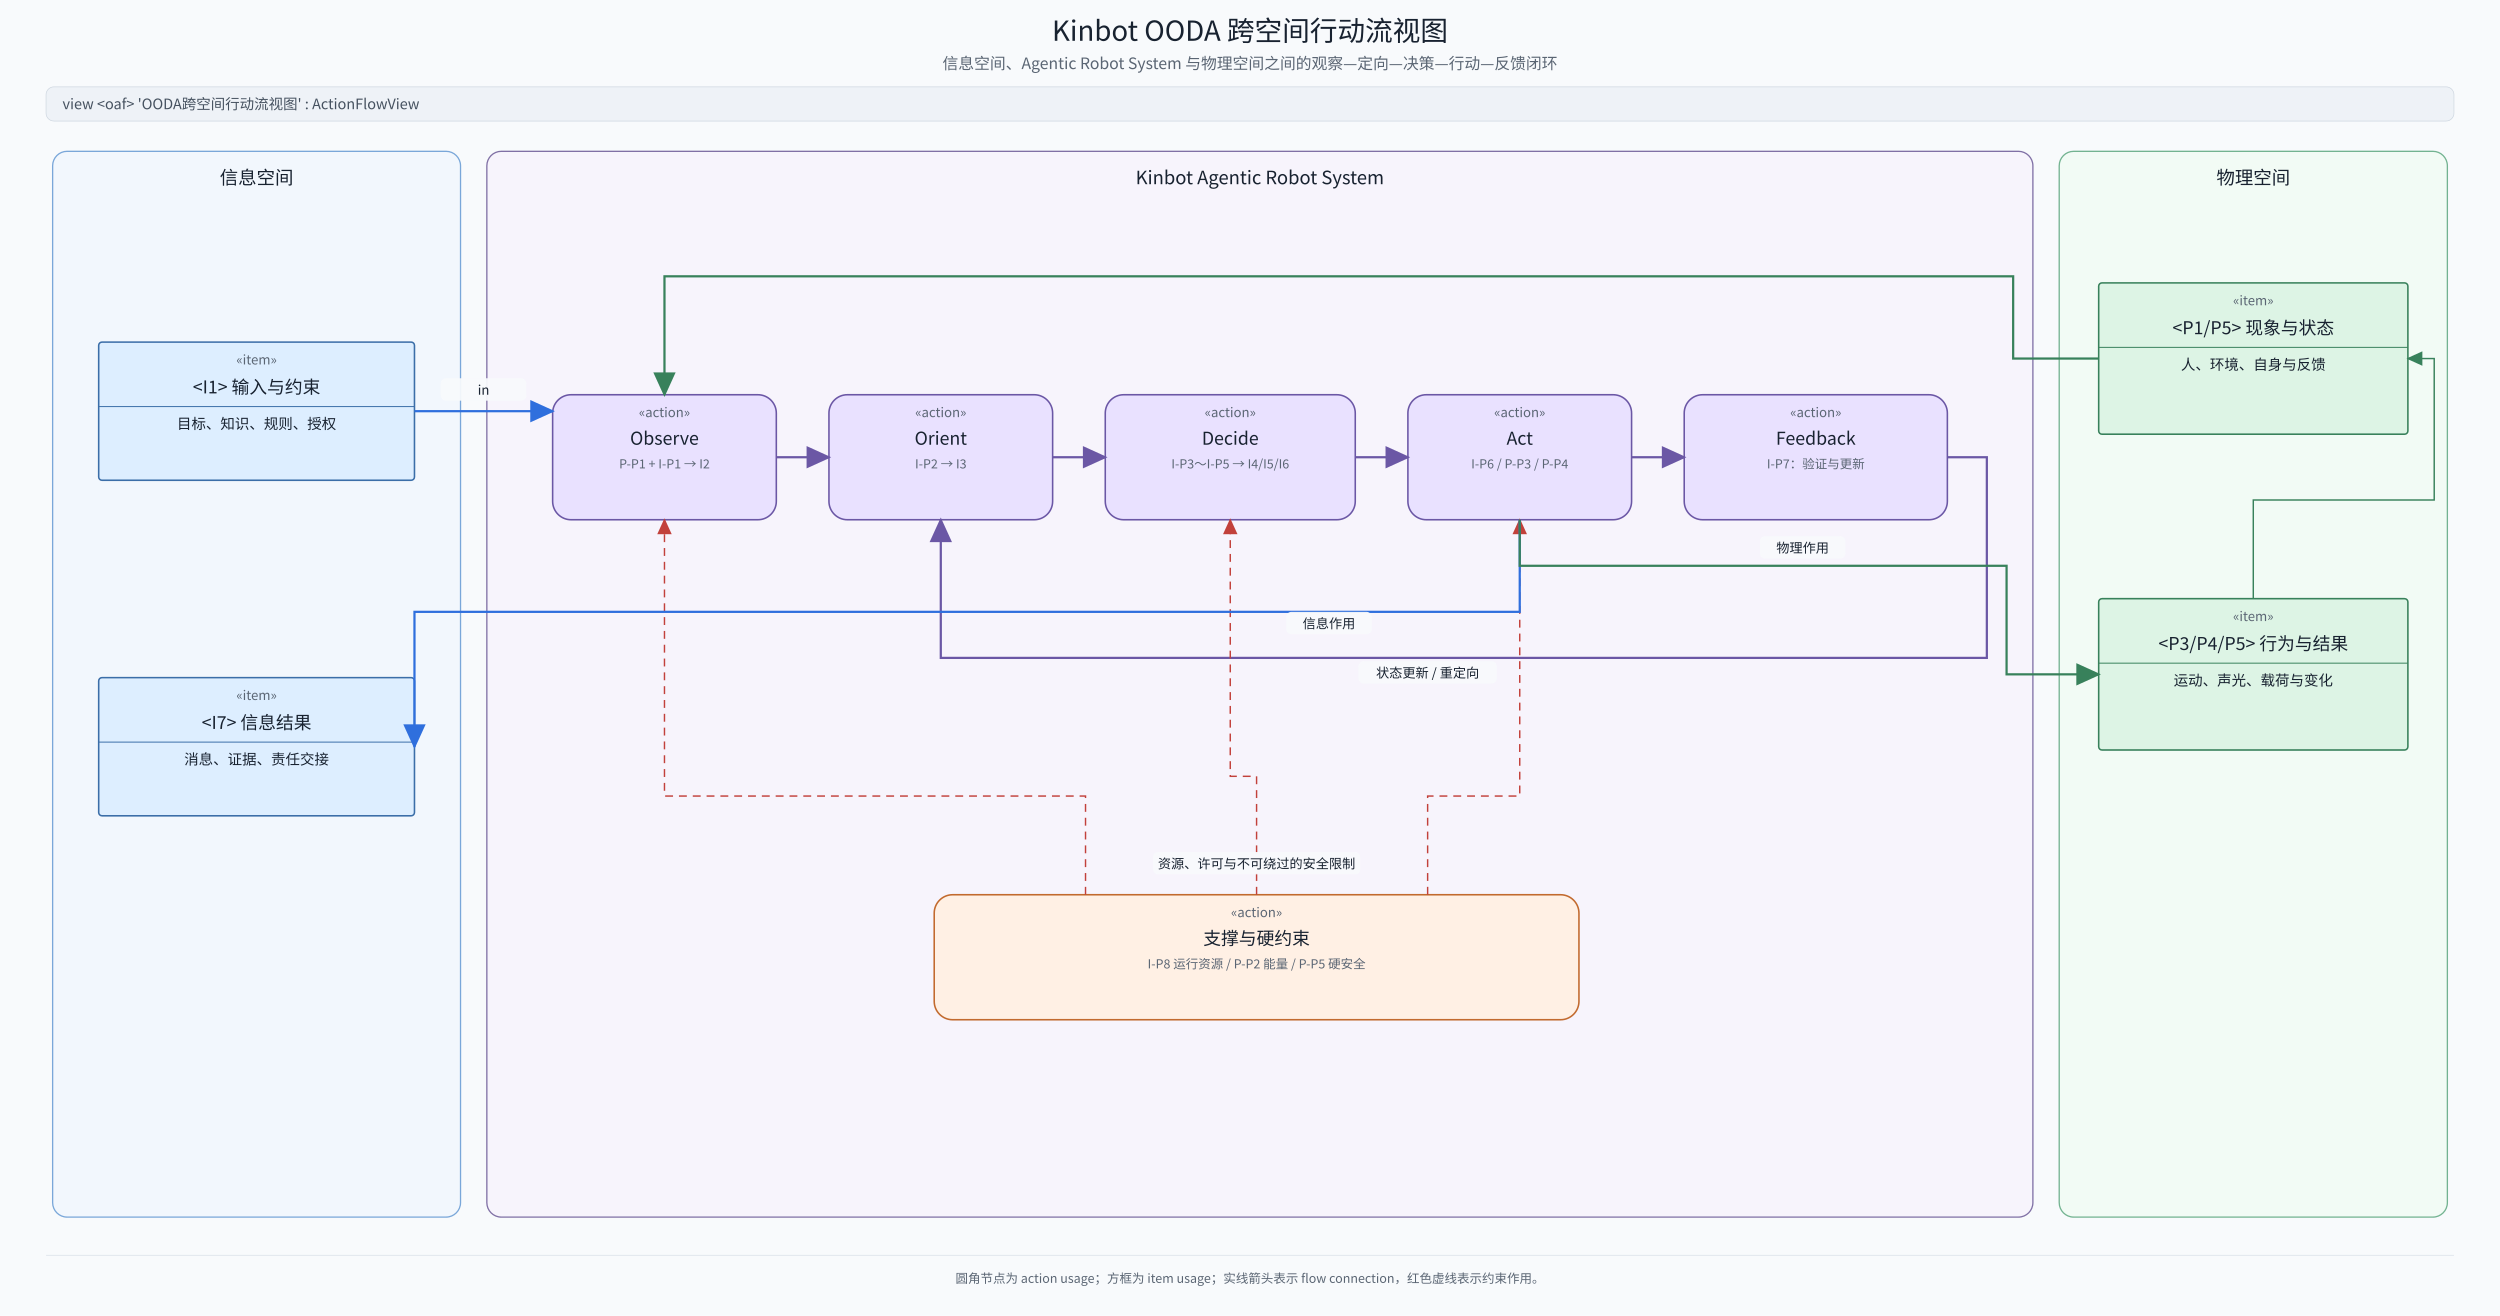
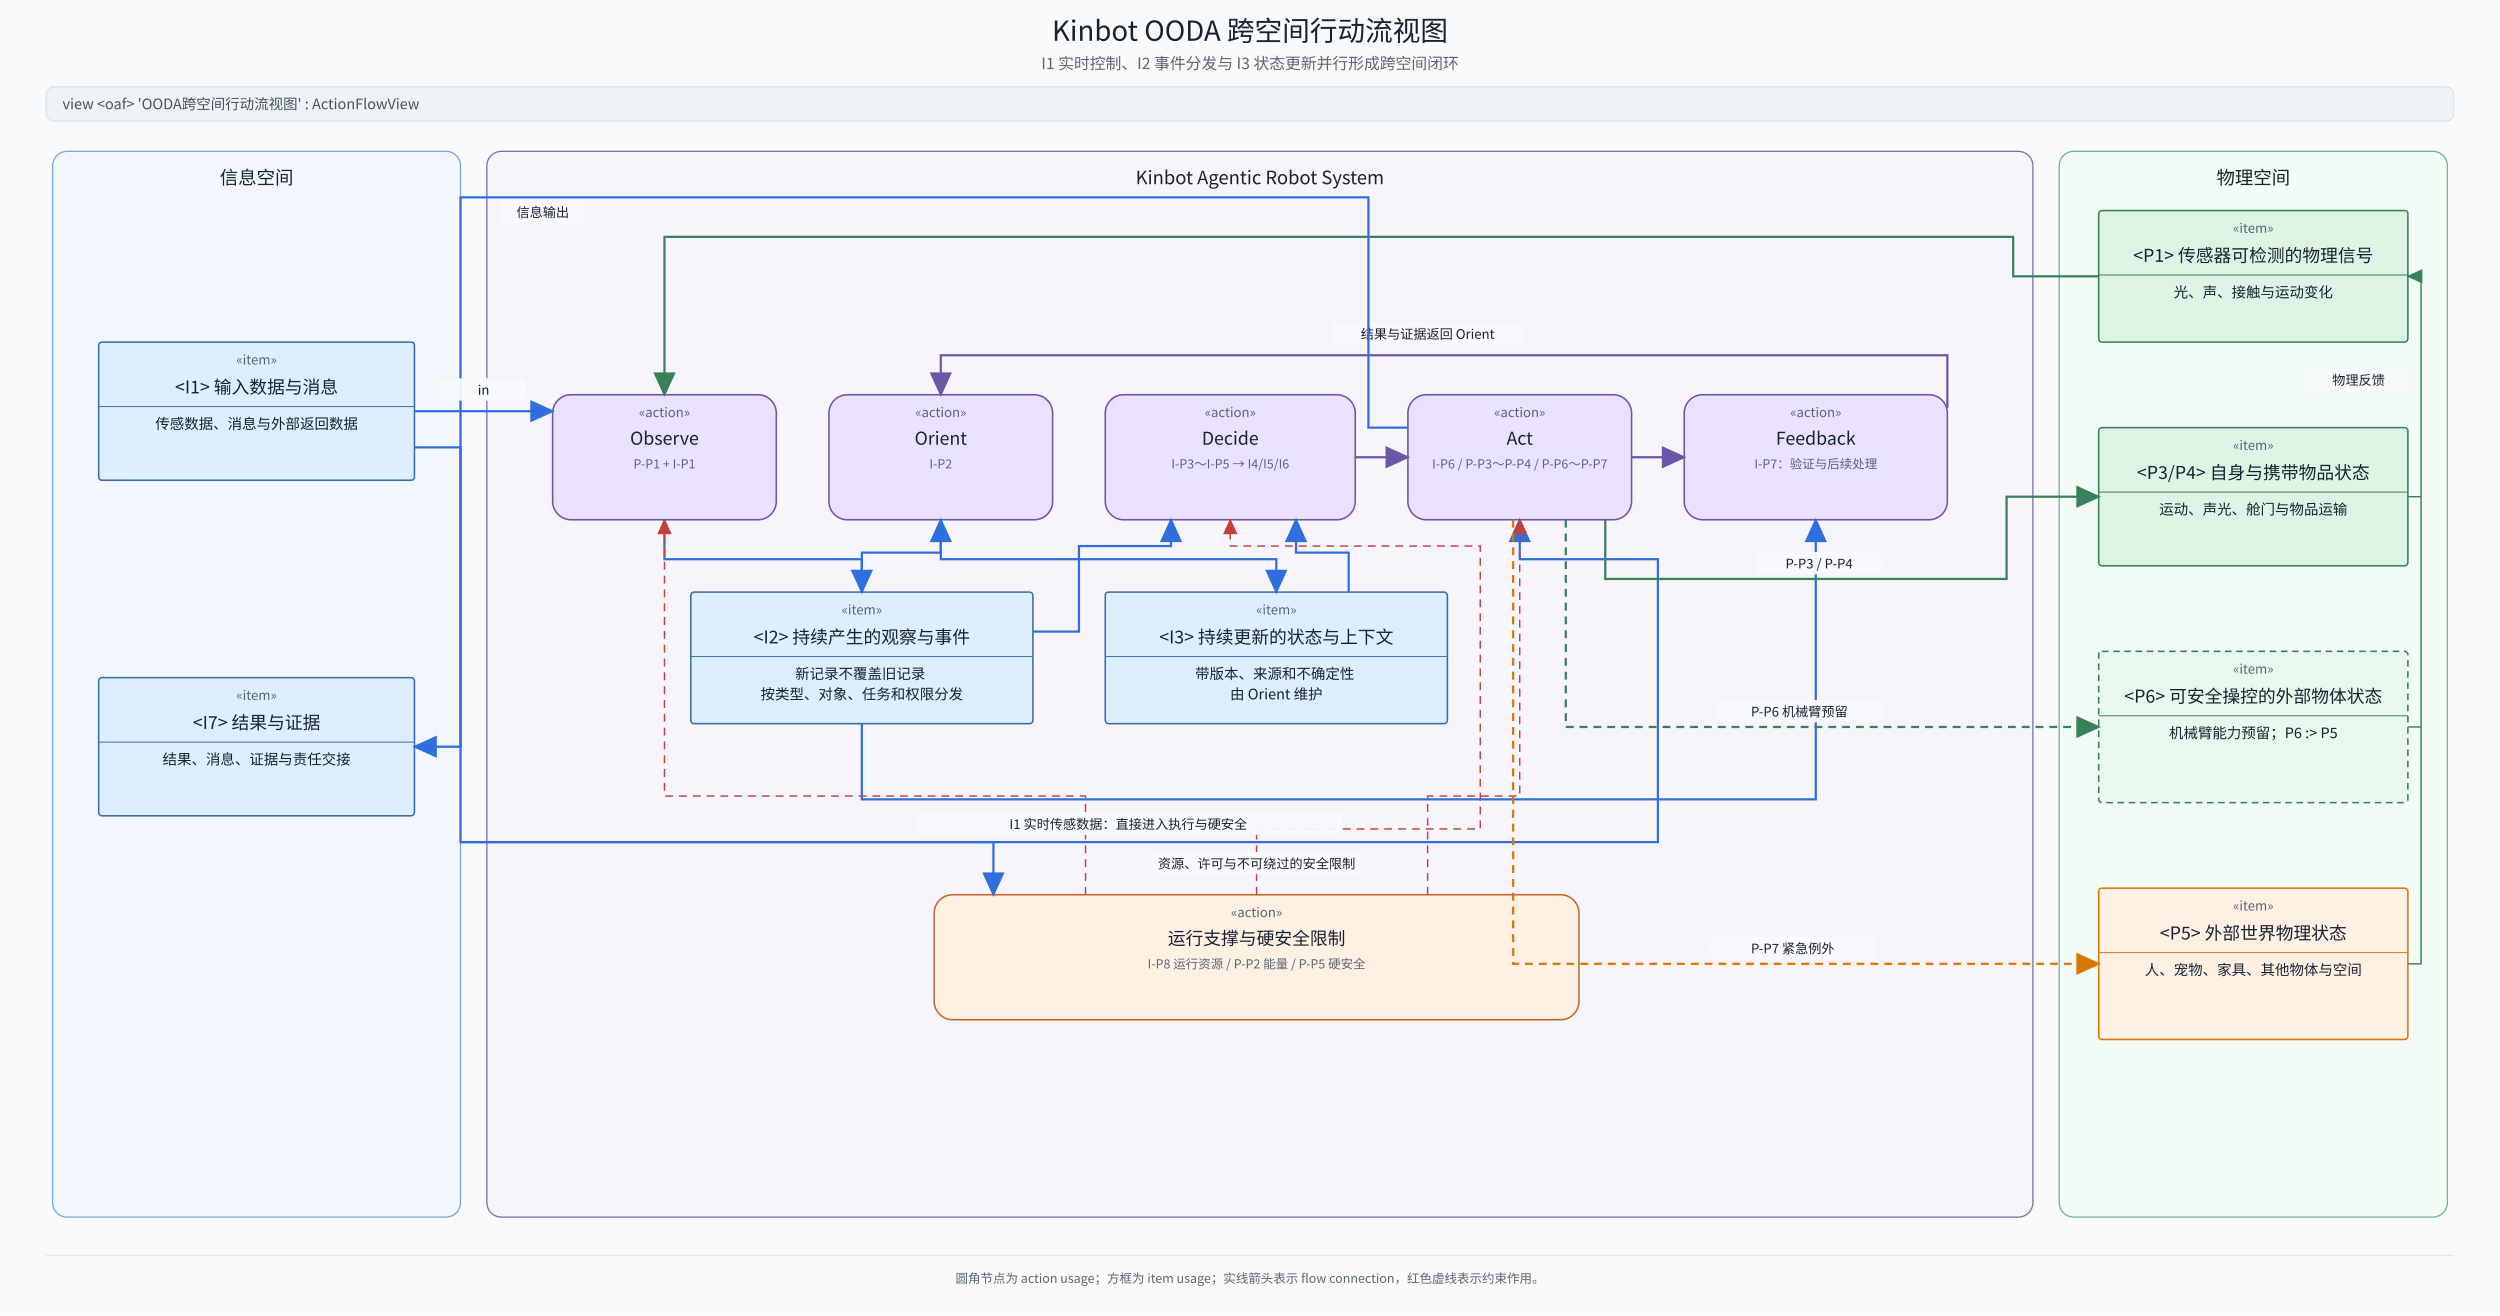
<svg xmlns="http://www.w3.org/2000/svg" width="3800" height="2000" viewBox="0 0 3800 2000" role="img" aria-labelledby="title desc">
  <defs>
    <marker id="arrow-blue" markerWidth="12" markerHeight="12" refX="10" refY="5" orient="auto" markerUnits="strokeWidth">
      <path d="M0,0 L0,10 L11,5 z" fill="#2F6FDD" />
    </marker>
    <marker id="arrow-purple" markerWidth="12" markerHeight="12" refX="10" refY="5" orient="auto" markerUnits="strokeWidth">
      <path d="M0,0 L0,10 L11,5 z" fill="#6B57A5" />
    </marker>
    <marker id="arrow-green" markerWidth="12" markerHeight="12" refX="10" refY="5" orient="auto" markerUnits="strokeWidth">
      <path d="M0,0 L0,10 L11,5 z" fill="#38815B" />
    </marker>
    <marker id="arrow-orange" markerWidth="12" markerHeight="12" refX="10" refY="5" orient="auto" markerUnits="strokeWidth">
      <path d="M0,0 L0,10 L11,5 z" fill="#D97706" />
    </marker>
    <marker id="arrow-red" markerWidth="12" markerHeight="12" refX="10" refY="5" orient="auto" markerUnits="strokeWidth">
      <path d="M0,0 L0,10 L11,5 z" fill="#C2413B" />
    </marker>
    <marker id="arrow-teal" markerWidth="12" markerHeight="12" refX="10" refY="5" orient="auto" markerUnits="strokeWidth">
      <path d="M0,0 L0,10 L11,5 z" fill="#0F766E" />
    </marker>
    <marker id="arrow-gray" markerWidth="12" markerHeight="12" refX="10" refY="5" orient="auto" markerUnits="strokeWidth">
      <path d="M0,0 L0,10 L11,5 z" fill="#5A6573" />
    </marker>
  </defs>
  <style>
text{font-family:"Noto Sans CJK SC","PingFang SC","Microsoft YaHei",Arial,sans-serif;fill:#182230}
.title{font-size:42px;font-weight:500}.subtitle{font-size:24px;fill:#5A6573}
.view{font-size:22px;fill:#45515F}.zone{font-size:28px;font-weight:500}
.kind{font-size:20px;fill:#5A6573}.name{font-size:27px;font-weight:500}
.body{font-size:22px}.small{font-size:19px;fill:#5A6573}.edge{font-size:20px;font-weight:500}
.node{stroke-width:2.4}.lane{stroke-width:2}.flow{fill:none;stroke-width:3.4}
.thin{fill:none;stroke-width:2.2}.dash{stroke-dasharray:12 9}
.lifeline{stroke:#98A3AF;stroke-width:2.2;stroke-dasharray:9 9}
.activation{fill:#E9E1FF;stroke:#6B57A5;stroke-width:2}
</style>
  <rect width="3800" height="2000" fill="#F8FAFC" />
  <text class="title" x="1900.0" y="62" text-anchor="middle">Kinbot OODA 跨空间行动流视图</text>
-   <text class="subtitle" x="1900.0" y="105" text-anchor="middle">信息空间、Agentic Robot System 与物理空间之间的观察—定向—决策—行动—反馈闭环</text>
+   <text class="subtitle" x="1900.0" y="105" text-anchor="middle">I1 实时控制、I2 事件分发与 I3 状态更新并行形成跨空间闭环</text>
  <rect x="70" y="132" width="3660" height="52" rx="12" fill="#EEF2F7" stroke="#CBD4DE" />
  <text class="view" x="95" y="166">view &lt;oaf&gt; 'OODA跨空间行动流视图' : ActionFlowView</text>
  <rect class="lane" x="80" y="230" width="620" height="1620" rx="22" fill="#F2F7FD" stroke="#7AA7D9" />
  <rect class="lane" x="740" y="230" width="2350" height="1620" rx="22" fill="#F7F4FC" stroke="#8070A5" />
  <rect class="lane" x="3130" y="230" width="590" height="1620" rx="22" fill="#F2FBF5" stroke="#73B391" />
  <text class="zone" x="390" y="280" text-anchor="middle" fill="#315F93">信息空间</text>
  <text class="zone" x="1915" y="280" text-anchor="middle" fill="#6B57A5">Kinbot Agentic Robot System</text>
  <text class="zone" x="3425" y="280" text-anchor="middle" fill="#38815B">物理空间</text>
  <g class="item-node">
    <rect class="node" x="150" y="520" width="480" height="210" rx="5" fill="#DDEEFF" stroke="#3B6EA8" />
    <text class="kind" x="390.0" y="554" text-anchor="middle">«item»</text>
-     <text class="name" x="390.0" y="598" text-anchor="middle">&lt;I1&gt; 输入与约束</text>
+     <text class="name" x="390.0" y="598" text-anchor="middle">&lt;I1&gt; 输入数据与消息</text>
    <line x1="150" y1="618" x2="630" y2="618" stroke="#3B6EA8" stroke-width="1.5" />
    <text class="body" x="390.0" y="652" text-anchor="middle">
-       <tspan x="390.0" dy="0">目标、知识、规则、授权</tspan>
+       <tspan x="390.0" dy="0">传感数据、消息与外部返回数据</tspan>
    </text>
  </g>
  <g class="item-node">
    <rect class="node" x="150" y="1030" width="480" height="210" rx="5" fill="#DDEEFF" stroke="#3B6EA8" />
    <text class="kind" x="390.0" y="1064" text-anchor="middle">«item»</text>
-     <text class="name" x="390.0" y="1108" text-anchor="middle">&lt;I7&gt; 信息结果</text>
+     <text class="name" x="390.0" y="1108" text-anchor="middle">&lt;I7&gt; 结果与证据</text>
    <line x1="150" y1="1128" x2="630" y2="1128" stroke="#3B6EA8" stroke-width="1.5" />
    <text class="body" x="390.0" y="1162" text-anchor="middle">
-       <tspan x="390.0" dy="0">消息、证据、责任交接</tspan>
-     </text>
-   </g>
-   <g class="item-node">
-     <rect class="node" x="3190" y="430" width="470" height="230" rx="5" fill="#DDF4E5" stroke="#38815B" />
-     <text class="kind" x="3425.0" y="464" text-anchor="middle">«item»</text>
-     <text class="name" x="3425.0" y="508" text-anchor="middle">&lt;P1/P5&gt; 现象与状态</text>
-     <line x1="3190" y1="528" x2="3660" y2="528" stroke="#38815B" stroke-width="1.5" />
-     <text class="body" x="3425.0" y="562" text-anchor="middle">
-       <tspan x="3425.0" dy="0">人、环境、自身与反馈</tspan>
-     </text>
-   </g>
-   <g class="item-node">
-     <rect class="node" x="3190" y="910" width="470" height="230" rx="5" fill="#DDF4E5" stroke="#38815B" />
-     <text class="kind" x="3425.0" y="944" text-anchor="middle">«item»</text>
-     <text class="name" x="3425.0" y="988" text-anchor="middle">&lt;P3/P4/P5&gt; 行为与结果</text>
-     <line x1="3190" y1="1008" x2="3660" y2="1008" stroke="#38815B" stroke-width="1.5" />
-     <text class="body" x="3425.0" y="1042" text-anchor="middle">
-       <tspan x="3425.0" dy="0">运动、声光、载荷与变化</tspan>
+       <tspan x="390.0" dy="0">结果、消息、证据与责任交接</tspan>
+     </text>
+   </g>
+   <g class="item-node">
+     <rect class="node" x="1050" y="900" width="520" height="200" rx="5" fill="#DDEEFF" stroke="#3B6EA8" />
+     <text class="kind" x="1310" y="934" text-anchor="middle">«item»</text>
+     <text class="name" x="1310" y="978" text-anchor="middle">&lt;I2&gt; 持续产生的观察与事件</text>
+     <line x1="1050" y1="998" x2="1570" y2="998" stroke="#3B6EA8" stroke-width="1.5" />
+     <text class="body" x="1310" y="1032" text-anchor="middle">
+       <tspan x="1310" dy="0">新记录不覆盖旧记录</tspan>
+       <tspan x="1310" dy="31">按类型、对象、任务和权限分发</tspan>
+     </text>
+   </g>
+   <g class="item-node">
+     <rect class="node" x="1680" y="900" width="520" height="200" rx="5" fill="#DDEEFF" stroke="#3B6EA8" />
+     <text class="kind" x="1940" y="934" text-anchor="middle">«item»</text>
+     <text class="name" x="1940" y="978" text-anchor="middle">&lt;I3&gt; 持续更新的状态与上下文</text>
+     <line x1="1680" y1="998" x2="2200" y2="998" stroke="#3B6EA8" stroke-width="1.5" />
+     <text class="body" x="1940" y="1032" text-anchor="middle">
+       <tspan x="1940" dy="0">带版本、来源和不确定性</tspan>
+       <tspan x="1940" dy="31">由 Orient 维护</tspan>
+     </text>
+   </g>
+   <g class="item-node">
+     <rect class="node" x="3190" y="320" width="470" height="200" rx="5" fill="#DDF4E5" stroke="#38815B" />
+     <text class="kind" x="3425.0" y="354" text-anchor="middle">«item»</text>
+     <text class="name" x="3425.0" y="398" text-anchor="middle">&lt;P1&gt; 传感器可检测的物理信号</text>
+     <line x1="3190" y1="418" x2="3660" y2="418" stroke="#38815B" stroke-width="1.5" />
+     <text class="body" x="3425.0" y="452" text-anchor="middle">
+       <tspan x="3425.0" dy="0">光、声、接触与运动变化</tspan>
+     </text>
+   </g>
+   <g class="item-node">
+     <rect class="node" x="3190" y="650" width="470" height="210" rx="5" fill="#DDF4E5" stroke="#38815B" />
+     <text class="kind" x="3425.0" y="684" text-anchor="middle">«item»</text>
+     <text class="name" x="3425.0" y="728" text-anchor="middle">&lt;P3/P4&gt; 自身与携带物品状态</text>
+     <line x1="3190" y1="748" x2="3660" y2="748" stroke="#38815B" stroke-width="1.5" />
+     <text class="body" x="3425.0" y="782" text-anchor="middle">
+       <tspan x="3425.0" dy="0">运动、声光、舱门与物品运输</tspan>
+     </text>
+   </g>
+   <g class="item-node">
+     <rect class="node" x="3190" y="990" width="470" height="230" rx="5" fill="#E9F7EC" stroke="#38815B" stroke-dasharray="10 7" />
+     <text class="kind" x="3425.0" y="1024" text-anchor="middle">«item»</text>
+     <text class="name" x="3425.0" y="1068" text-anchor="middle">&lt;P6&gt; 可安全操控的外部物体状态</text>
+     <line x1="3190" y1="1088" x2="3660" y2="1088" stroke="#38815B" stroke-width="1.5" />
+     <text class="body" x="3425.0" y="1122" text-anchor="middle">
+       <tspan x="3425.0" dy="0">机械臂能力预留；P6 :&gt; P5</tspan>
+     </text>
+   </g>
+   <g class="item-node">
+     <rect class="node" x="3190" y="1350" width="470" height="230" rx="5" fill="#FFF0E4" stroke="#D97706" />
+     <text class="kind" x="3425.0" y="1384" text-anchor="middle">«item»</text>
+     <text class="name" x="3425.0" y="1428" text-anchor="middle">&lt;P5&gt; 外部世界物理状态</text>
+     <line x1="3190" y1="1448" x2="3660" y2="1448" stroke="#D97706" stroke-width="1.5" />
+     <text class="body" x="3425.0" y="1482" text-anchor="middle">
+       <tspan x="3425.0" dy="0">人、宠物、家具、其他物体与空间</tspan>
    </text>
  </g>
  <g class="action-node">
    <rect class="node" x="840" y="600" width="340" height="190" rx="28" fill="#E9E1FF" stroke="#6B57A5" />
    <text class="kind" x="1010.0" y="634" text-anchor="middle">«action»</text>
    <text class="name" x="1010.0" y="676" text-anchor="middle">Observe</text>
    <text class="small" x="1010.0" y="712" text-anchor="middle">
-       <tspan x="1010.0" dy="0">P-P1 + I-P1 → I2</tspan>
+       <tspan x="1010.0" dy="0">P-P1 + I-P1</tspan>
    </text>
  </g>
  <g class="action-node">
    <rect class="node" x="1260" y="600" width="340" height="190" rx="28" fill="#E9E1FF" stroke="#6B57A5" />
    <text class="kind" x="1430.0" y="634" text-anchor="middle">«action»</text>
    <text class="name" x="1430.0" y="676" text-anchor="middle">Orient</text>
    <text class="small" x="1430.0" y="712" text-anchor="middle">
-       <tspan x="1430.0" dy="0">I-P2 → I3</tspan>
+       <tspan x="1430.0" dy="0">I-P2</tspan>
    </text>
  </g>
  <g class="action-node">
    <rect class="node" x="1680" y="600" width="380" height="190" rx="28" fill="#E9E1FF" stroke="#6B57A5" />
    <text class="kind" x="1870.0" y="634" text-anchor="middle">«action»</text>
    <text class="name" x="1870.0" y="676" text-anchor="middle">Decide</text>
    <text class="small" x="1870.0" y="712" text-anchor="middle">
      <tspan x="1870.0" dy="0">I-P3～I-P5 → I4/I5/I6</tspan>
    </text>
  </g>
  <g class="action-node">
    <rect class="node" x="2140" y="600" width="340" height="190" rx="28" fill="#E9E1FF" stroke="#6B57A5" />
    <text class="kind" x="2310.0" y="634" text-anchor="middle">«action»</text>
    <text class="name" x="2310.0" y="676" text-anchor="middle">Act</text>
    <text class="small" x="2310.0" y="712" text-anchor="middle">
-       <tspan x="2310.0" dy="0">I-P6 / P-P3 / P-P4</tspan>
+       <tspan x="2310.0" dy="0">I-P6 / P-P3～P-P4 / P-P6～P-P7</tspan>
    </text>
  </g>
  <g class="action-node">
    <rect class="node" x="2560" y="600" width="400" height="190" rx="28" fill="#E9E1FF" stroke="#6B57A5" />
    <text class="kind" x="2760.0" y="634" text-anchor="middle">«action»</text>
    <text class="name" x="2760.0" y="676" text-anchor="middle">Feedback</text>
    <text class="small" x="2760.0" y="712" text-anchor="middle">
-       <tspan x="2760.0" dy="0">I-P7：验证与更新</tspan>
-     </text>
-   </g>
-   <path class="flow" d="M1180 695 H1260" stroke="#6B57A5" marker-end="url(#arrow-purple)" />
-   <path class="flow" d="M1600 695 H1680" stroke="#6B57A5" marker-end="url(#arrow-purple)" />
+       <tspan x="2760.0" dy="0">I-P7：验证与后续处理</tspan>
+     </text>
+   </g>
  <path class="flow" d="M2060 695 H2140" stroke="#6B57A5" marker-end="url(#arrow-purple)" />
  <path class="flow" d="M2480 695 H2560" stroke="#6B57A5" marker-end="url(#arrow-purple)" />
-   <path class="flow" d="M2960 695 H3020 V1000 H1430 V790" stroke="#6B57A5" marker-end="url(#arrow-purple)" />
-   <rect x="2065.0" y="1005" width="210" height="34" rx="8" fill="#F8FAFC" opacity="0.94" />
-   <text class="edge" x="2170" y="1030" text-anchor="middle" fill="#26313D">状态更新 / 重定向</text>
+   <path class="flow" d="M1010 790 V850 H1310 V900" stroke="#2F6FDD" marker-end="url(#arrow-blue)" />
+   <path class="flow" d="M1310 900 V840 H1430 V790" stroke="#2F6FDD" marker-end="url(#arrow-blue)" />
+   <path class="flow" d="M1430 790 V850 H1940 V900" stroke="#2F6FDD" marker-end="url(#arrow-blue)" />
+   <path class="flow" d="M2050 900 V840 H1970 V790" stroke="#2F6FDD" marker-end="url(#arrow-blue)" />
+   <path class="flow" d="M1570 960 H1640 V830 H1780 V790" stroke="#2F6FDD" marker-end="url(#arrow-blue)" />
+   <path class="flow" d="M1310 1100 V1215 H2760 V790" stroke="#2F6FDD" marker-end="url(#arrow-blue)" />
+   <path class="flow" d="M2960 620 V540 H1430 V600" stroke="#6B57A5" marker-end="url(#arrow-purple)" />
+   <rect x="2025" y="490" width="290" height="34" rx="8" fill="#F8FAFC" opacity="0.94" />
+   <text class="edge" x="2170" y="515" text-anchor="middle" fill="#26313D">结果与证据返回 Orient</text>
  <g class="action-node">
    <rect class="node" x="1420" y="1360" width="980" height="190" rx="28" fill="#FFF0E4" stroke="#C26A2E" />
    <text class="kind" x="1910.0" y="1394" text-anchor="middle">«action»</text>
-     <text class="name" x="1910.0" y="1436" text-anchor="middle">支撑与硬约束</text>
+     <text class="name" x="1910.0" y="1436" text-anchor="middle">运行支撑与硬安全限制</text>
    <text class="small" x="1910.0" y="1472" text-anchor="middle">
      <tspan x="1910.0" dy="0">I-P8 运行资源 / P-P2 能量 / P-P5 硬安全</tspan>
    </text>
  </g>
+   <path class="flow" d="M630 680 H700 V1280 H1510 V1360" stroke="#2F6FDD" marker-end="url(#arrow-blue)" />
+   <path class="flow" d="M700 1280 H2520 V850 H2310 V790" stroke="#2F6FDD" marker-end="url(#arrow-blue)" />
  <path class="thin dash" d="M1650 1360 V1210 H1010 V790" stroke="#C2413B" marker-end="url(#arrow-red)" />
-   <path class="thin dash" d="M1910 1360 V1180 H1870 V790" stroke="#C2413B" marker-end="url(#arrow-red)" />
+   <path class="thin dash" d="M1910 1360 V1260 H2250 V830 H1870 V790" stroke="#C2413B" marker-end="url(#arrow-red)" />
  <path class="thin dash" d="M2170 1360 V1210 H2310 V790" stroke="#C2413B" marker-end="url(#arrow-red)" />
  <rect x="1752.5" y="1295" width="315" height="34" rx="8" fill="#F8FAFC" opacity="0.94" />
  <text class="edge" x="1910" y="1320" text-anchor="middle" fill="#C2413B">资源、许可与不可绕过的安全限制</text>
  <path class="flow" d="M630 625 H840" stroke="#2F6FDD" marker-end="url(#arrow-blue)" />
-   <path class="flow" d="M3190 545 H3060 V420 H1010 V600" stroke="#38815B" marker-end="url(#arrow-green)" />
-   <path class="flow" d="M2310 790 V930 H630 V1135" stroke="#2F6FDD" marker-end="url(#arrow-blue)" />
-   <path class="flow" d="M2310 790 V860 H3050 V1025 H3190" stroke="#38815B" marker-end="url(#arrow-green)" />
-   <path class="thin" d="M3425 910 V760 H3700 V545 H3660" stroke="#38815B" marker-end="url(#arrow-green)" />
+   <path class="flow" d="M3190 420 H3060 V360 H1010 V600" stroke="#38815B" marker-end="url(#arrow-green)" />
+   <path class="flow" d="M2140 650 H2080 V300 H700 V1135 H630" stroke="#2F6FDD" marker-end="url(#arrow-blue)" />
+   <path class="flow" d="M2440 790 V880 H3050 V755 H3190" stroke="#38815B" marker-end="url(#arrow-green)" />
+   <path class="flow dash" d="M2380 790 V1105 H3190" stroke="#38815B" marker-end="url(#arrow-green)" />
+   <path class="flow dash" d="M2300 790 V1465 H3190" stroke="#D97706" marker-end="url(#arrow-orange)" />
+   <path class="thin" d="M3660 755 H3680 M3660 1105 H3680 M3660 1465 H3680 V420 H3660" stroke="#38815B" marker-end="url(#arrow-green)" />
  <rect x="670.0" y="575" width="130" height="34" rx="8" fill="#F8FAFC" opacity="0.94" />
  <text class="edge" x="735" y="600" text-anchor="middle" fill="#26313D">in</text>
-   <rect x="1955.0" y="930" width="130" height="34" rx="8" fill="#F8FAFC" opacity="0.94" />
-   <text class="edge" x="2020" y="955" text-anchor="middle" fill="#26313D">信息作用</text>
-   <rect x="2675.0" y="815" width="130" height="34" rx="8" fill="#F8FAFC" opacity="0.94" />
-   <text class="edge" x="2740" y="840" text-anchor="middle" fill="#26313D">物理作用</text>
+   <rect x="760" y="305" width="130" height="34" rx="8" fill="#F8FAFC" opacity="0.94" />
+   <text class="edge" x="825" y="330" text-anchor="middle" fill="#26313D">信息输出</text>
+   <rect x="1390" y="1235" width="650" height="34" rx="8" fill="#F8FAFC" opacity="0.94" />
+   <text class="edge" x="1715" y="1260" text-anchor="middle" fill="#2F6FDD">I1 实时传感数据：直接进入执行与硬安全</text>
+   <rect x="2670" y="839" width="190" height="34" rx="8" fill="#F8FAFC" opacity="0.94" />
+   <text class="edge" x="2765" y="864" text-anchor="middle" fill="#38815B">P-P3 / P-P4</text>
+   <rect x="2610" y="1064" width="250" height="34" rx="8" fill="#F8FAFC" opacity="0.94" />
+   <text class="edge" x="2735" y="1089" text-anchor="middle" fill="#38815B">P-P6 机械臂预留</text>
+   <rect x="2600" y="1424" width="250" height="34" rx="8" fill="#F8FAFC" opacity="0.94" />
+   <text class="edge" x="2725" y="1449" text-anchor="middle" fill="#D97706">P-P7 紧急例外</text>
+   <rect x="3510" y="560" width="150" height="34" rx="8" fill="#F8FAFC" opacity="0.94" />
+   <text class="edge" x="3585" y="585" text-anchor="middle" fill="#38815B">物理反馈</text>
  <line x1="70" y1="1908" x2="3730" y2="1908" stroke="#D7DEE6" />
  <text class="small" x="1900.0" y="1950" text-anchor="middle">圆角节点为 action usage；方框为 item usage；实线箭头表示 flow connection，红色虚线表示约束作用。</text>
</svg>
